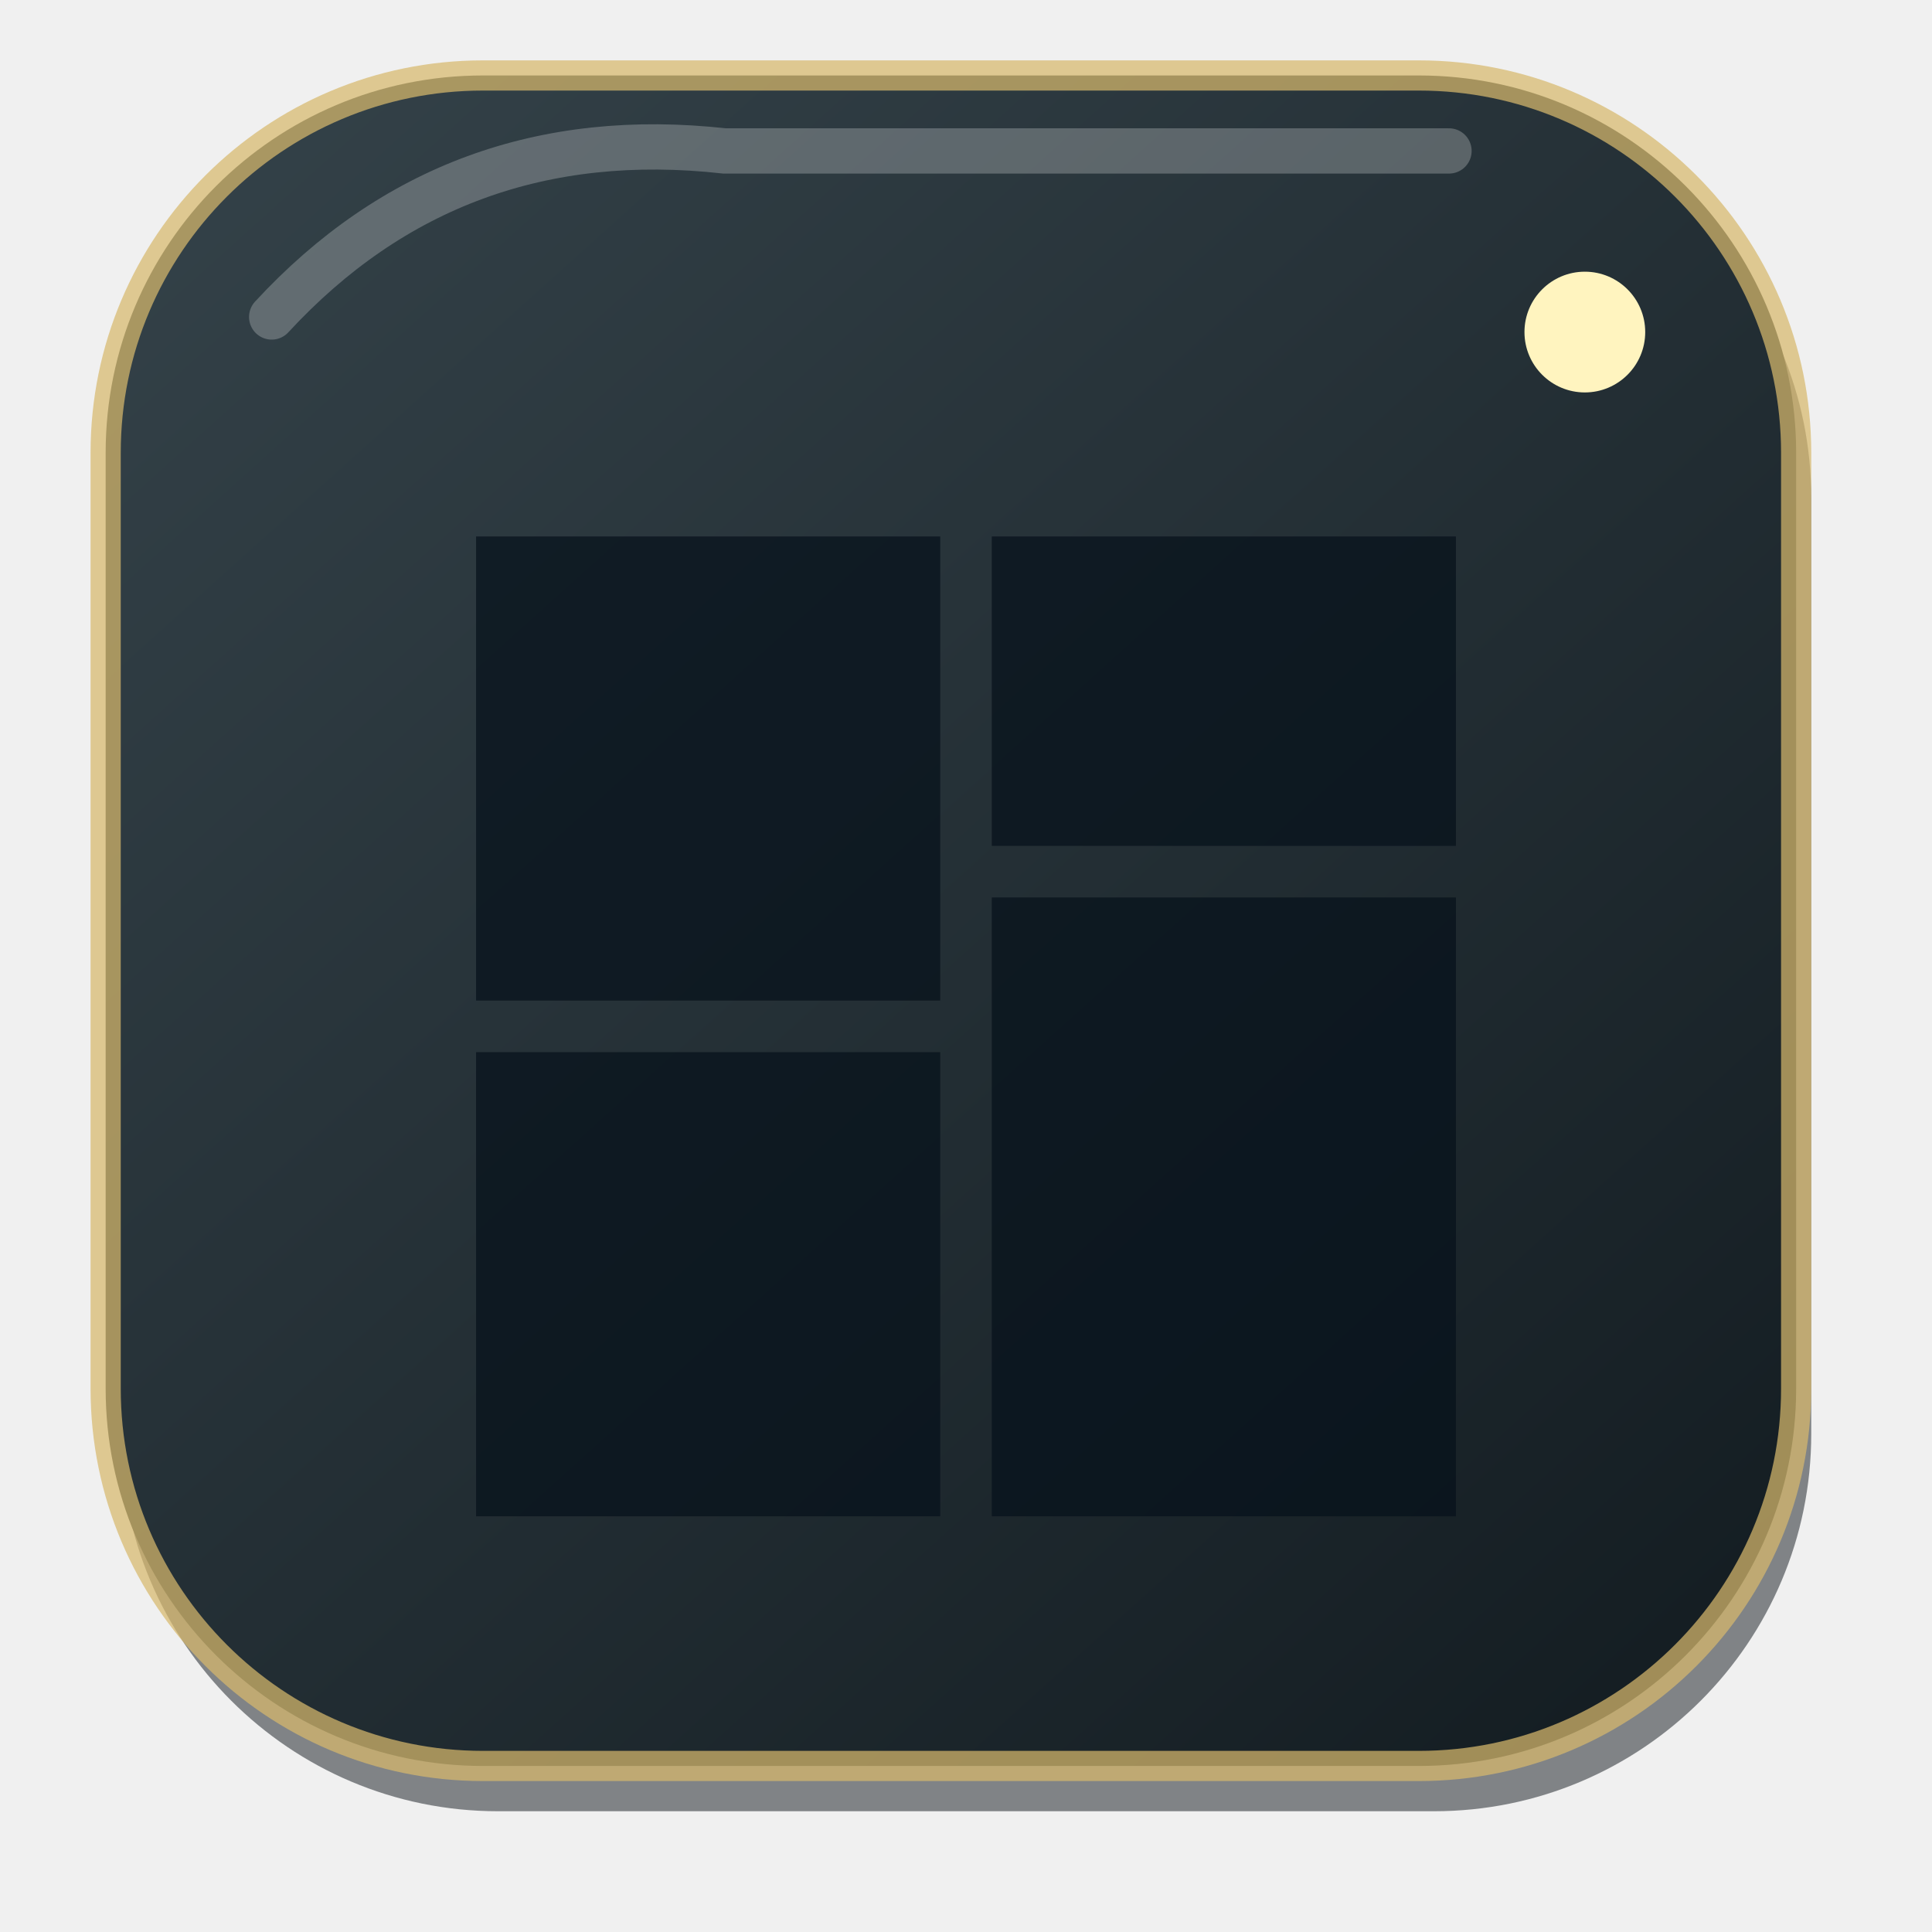
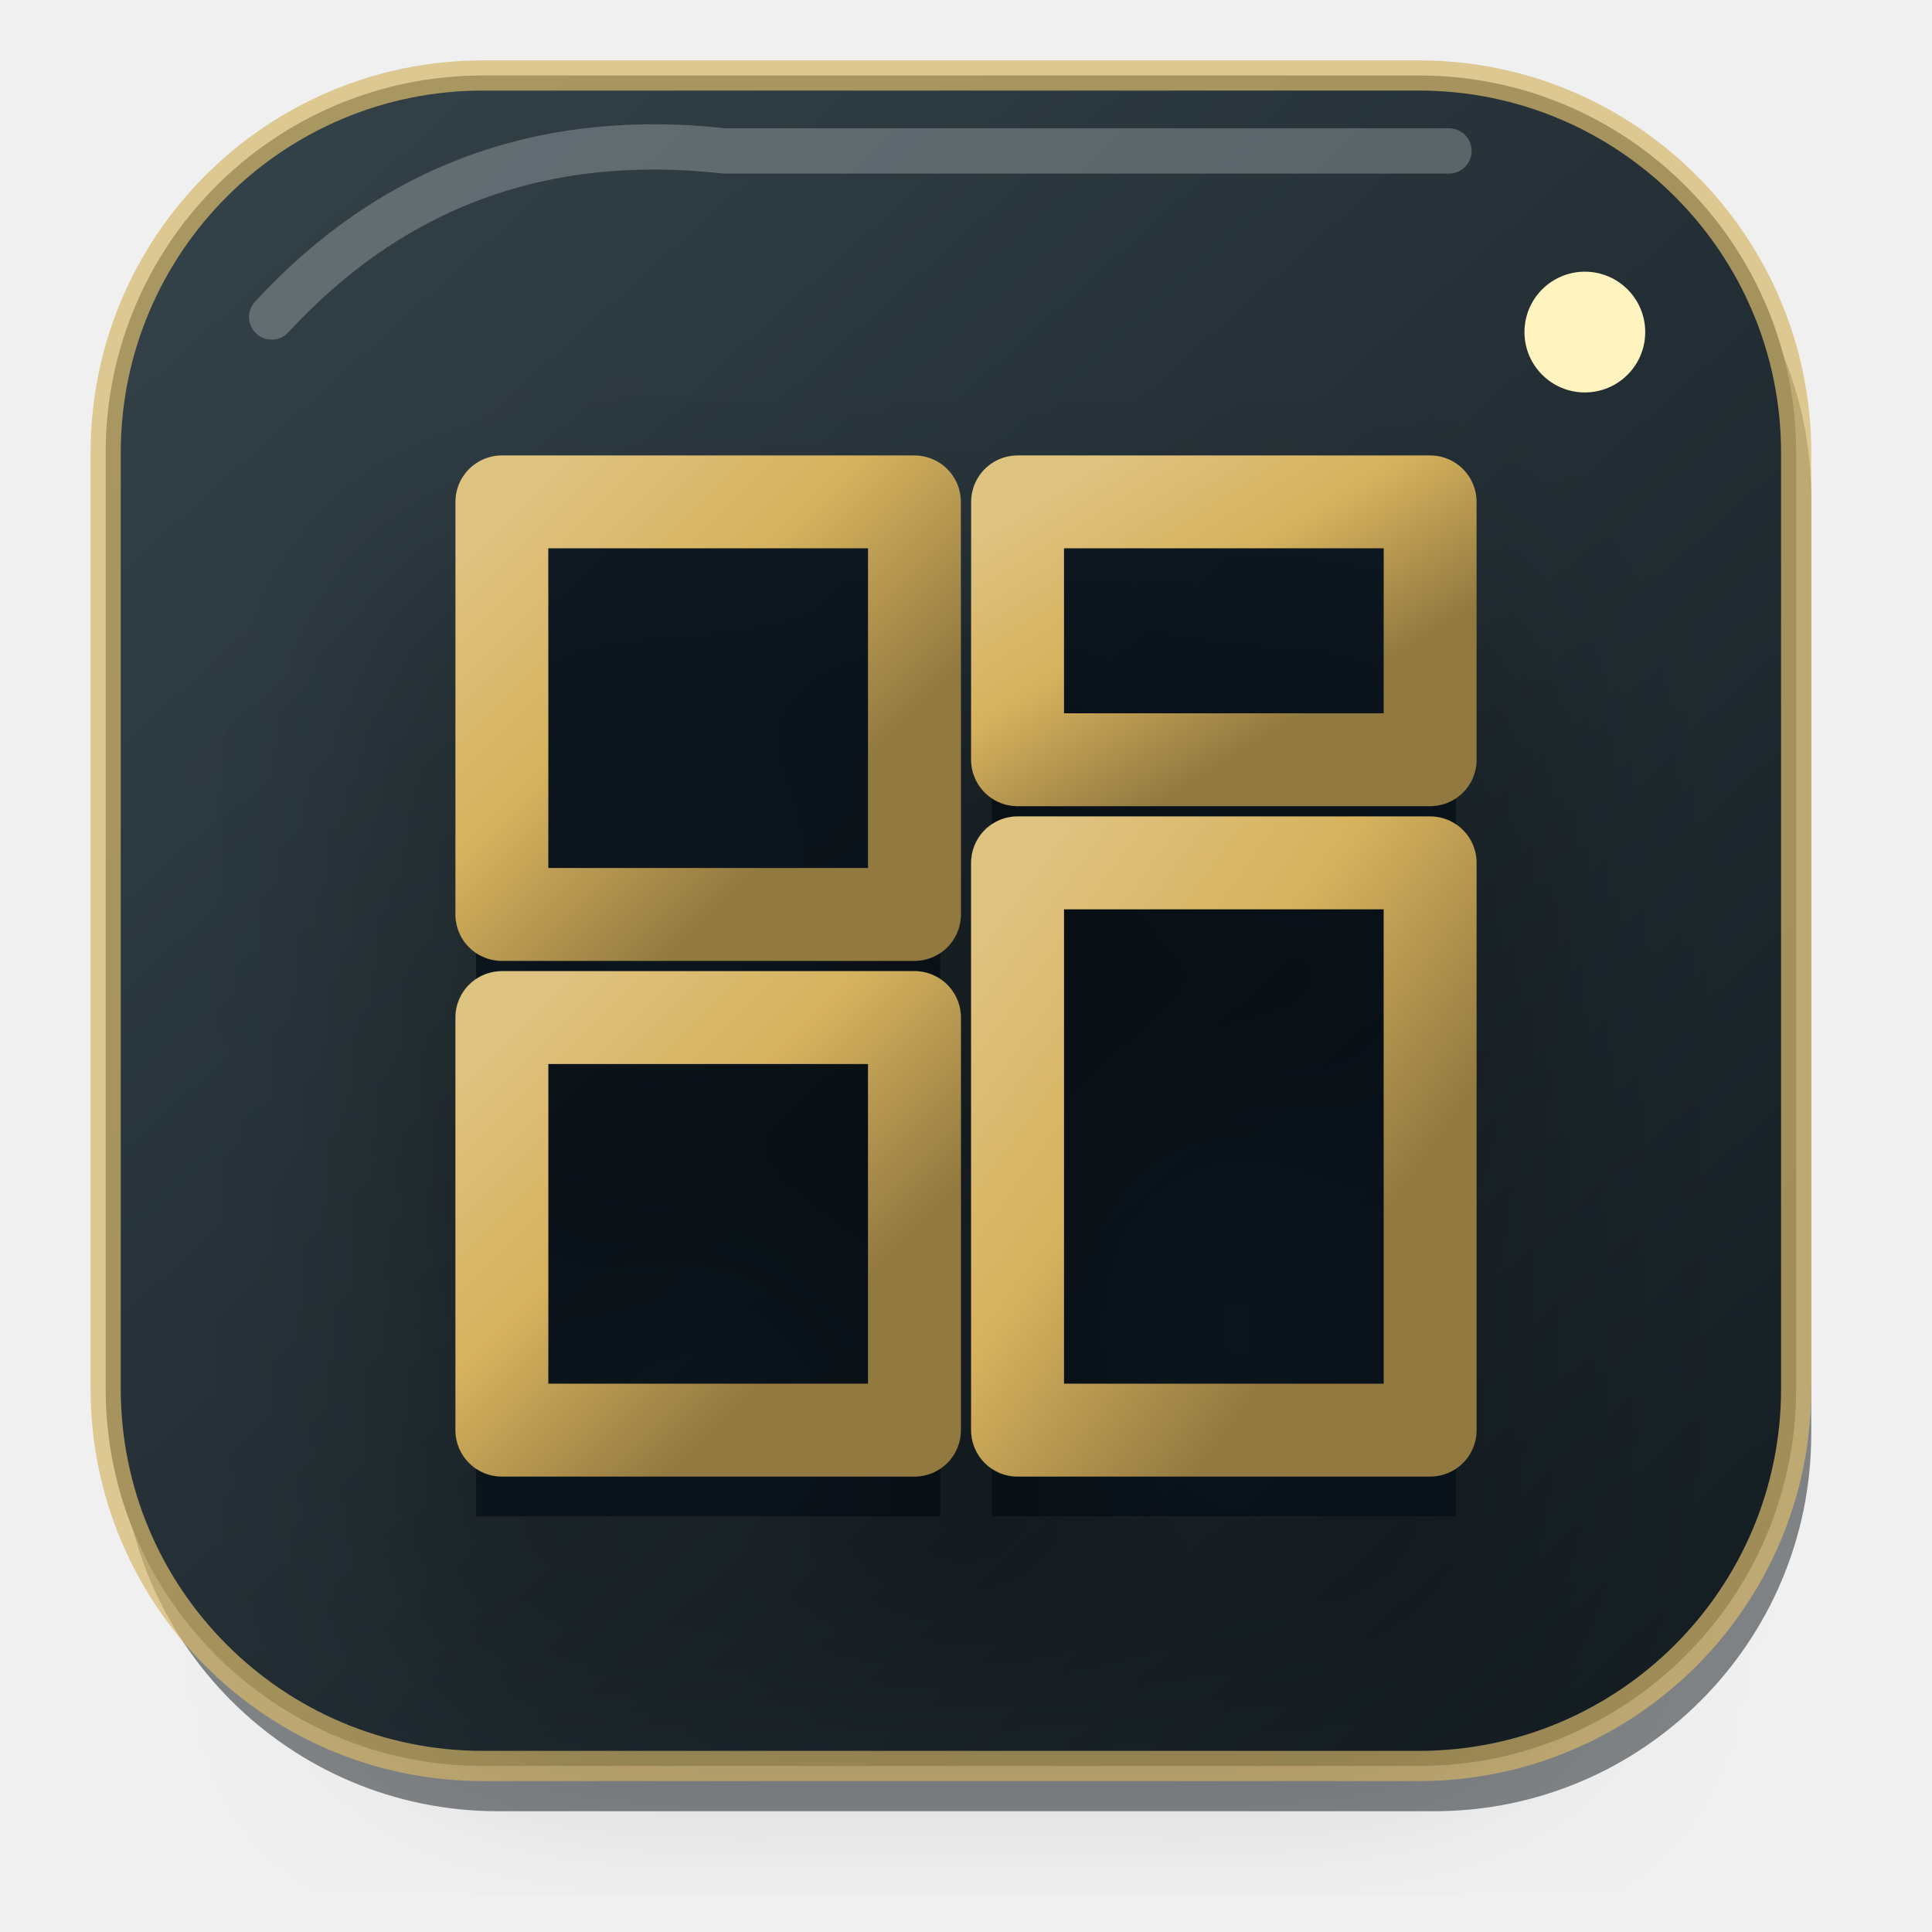
<svg xmlns="http://www.w3.org/2000/svg" width="128" height="128" viewBox="0 0 128 128" role="img" aria-label="apps 3D">
  <defs>
+     <linearGradient id="cD6B25E" x1="0" y1="0" x2="1" y2="1">
+       <stop offset="0" stop-color="#dfc381" />
+       <stop offset=".38" stop-color="#D6B25E" />
+       <stop offset=".76" stop-color="#927940" />
+       <stop offset="1" stop-color="#927940" />
+     </linearGradient>
    <linearGradient id="royalPrimary" x1="0" y1="0" x2="1" y2="1">
      <stop offset="0" stop-color="#eadbb3" />
      <stop offset=".38" stop-color="#D7B96D" />
      <stop offset=".76" stop-color="#a18b52" />
      <stop offset="1" stop-color="#706039" />
    </linearGradient>
    <linearGradient id="cD7B96D" x1="0" y1="0" x2="1" y2="1">
      <stop offset="0" stop-color="#eadbb3" />
      <stop offset=".38" stop-color="#D7B96D" />
      <stop offset=".76" stop-color="#a18b52" />
      <stop offset="1" stop-color="#706039" />
    </linearGradient>
    <linearGradient id="c168B79" x1="0" y1="0" x2="1" y2="1">
      <stop offset="0" stop-color="#86c3b9" />
      <stop offset=".38" stop-color="#168B79" />
      <stop offset=".76" stop-color="#11685b" />
      <stop offset="1" stop-color="#0b483f" />
    </linearGradient>
    <linearGradient id="royalTile" x1="0" y1="0" x2=".9" y2="1">
      <stop offset="0" stop-color="#35434A" />
      <stop offset="1" stop-color="#141D22" />
    </linearGradient>
    <filter id="royalShadow" x="-35%" y="-35%" width="175%" height="185%">
      <feGaussianBlur in="SourceAlpha" stdDeviation="2.4" />
      <feOffset dy="3.5" />
      <feComponentTransfer>
        <feFuncA type="linear" slope=".55" />
      </feComponentTransfer>
      <feMerge>
        <feMergeNode />
        <feMergeNode in="SourceGraphic" />
      </feMerge>
    </filter>
  </defs>
  <rect x="8" y="8" width="112" height="112" rx="25" fill="#070D13" opacity=".48" />
  <rect x="7" y="5" width="112" height="112" rx="25" fill="url(#royalTile)" stroke="#D7B96D" stroke-opacity=".72" stroke-width="2" />
  <path d="M18 21Q30 8 48 10h48" fill="none" stroke="#FFF" stroke-opacity=".24" stroke-width="3" stroke-linecap="round" />
  <g transform="translate(23.00 27.00) scale(3.4167)" opacity=".72" fill="#06101A" stroke="#06101A">
    <path d="M3 3h8v8H3z" />
    <path d="M13 3h8v5h-8z" />
    <path d="M13 10h8v11h-8z" />
    <path d="M3 13h8v8H3z" />
  </g>
  <g transform="translate(23.00 23.00) scale(3.4167)" fill="none" stroke="url(#cD6B25E)" stroke-width="1.8" stroke-linecap="round" stroke-linejoin="round" filter="url(#royalShadow)">
    <path d="M3 3h8v8H3z" />
    <path d="M13 3h8v5h-8z" />
    <path d="M13 10h8v11h-8z" />
    <path d="M3 13h8v8H3z" />
  </g>
  <circle cx="105" cy="22" r="4" fill="#FFF4BF" />
</svg>
